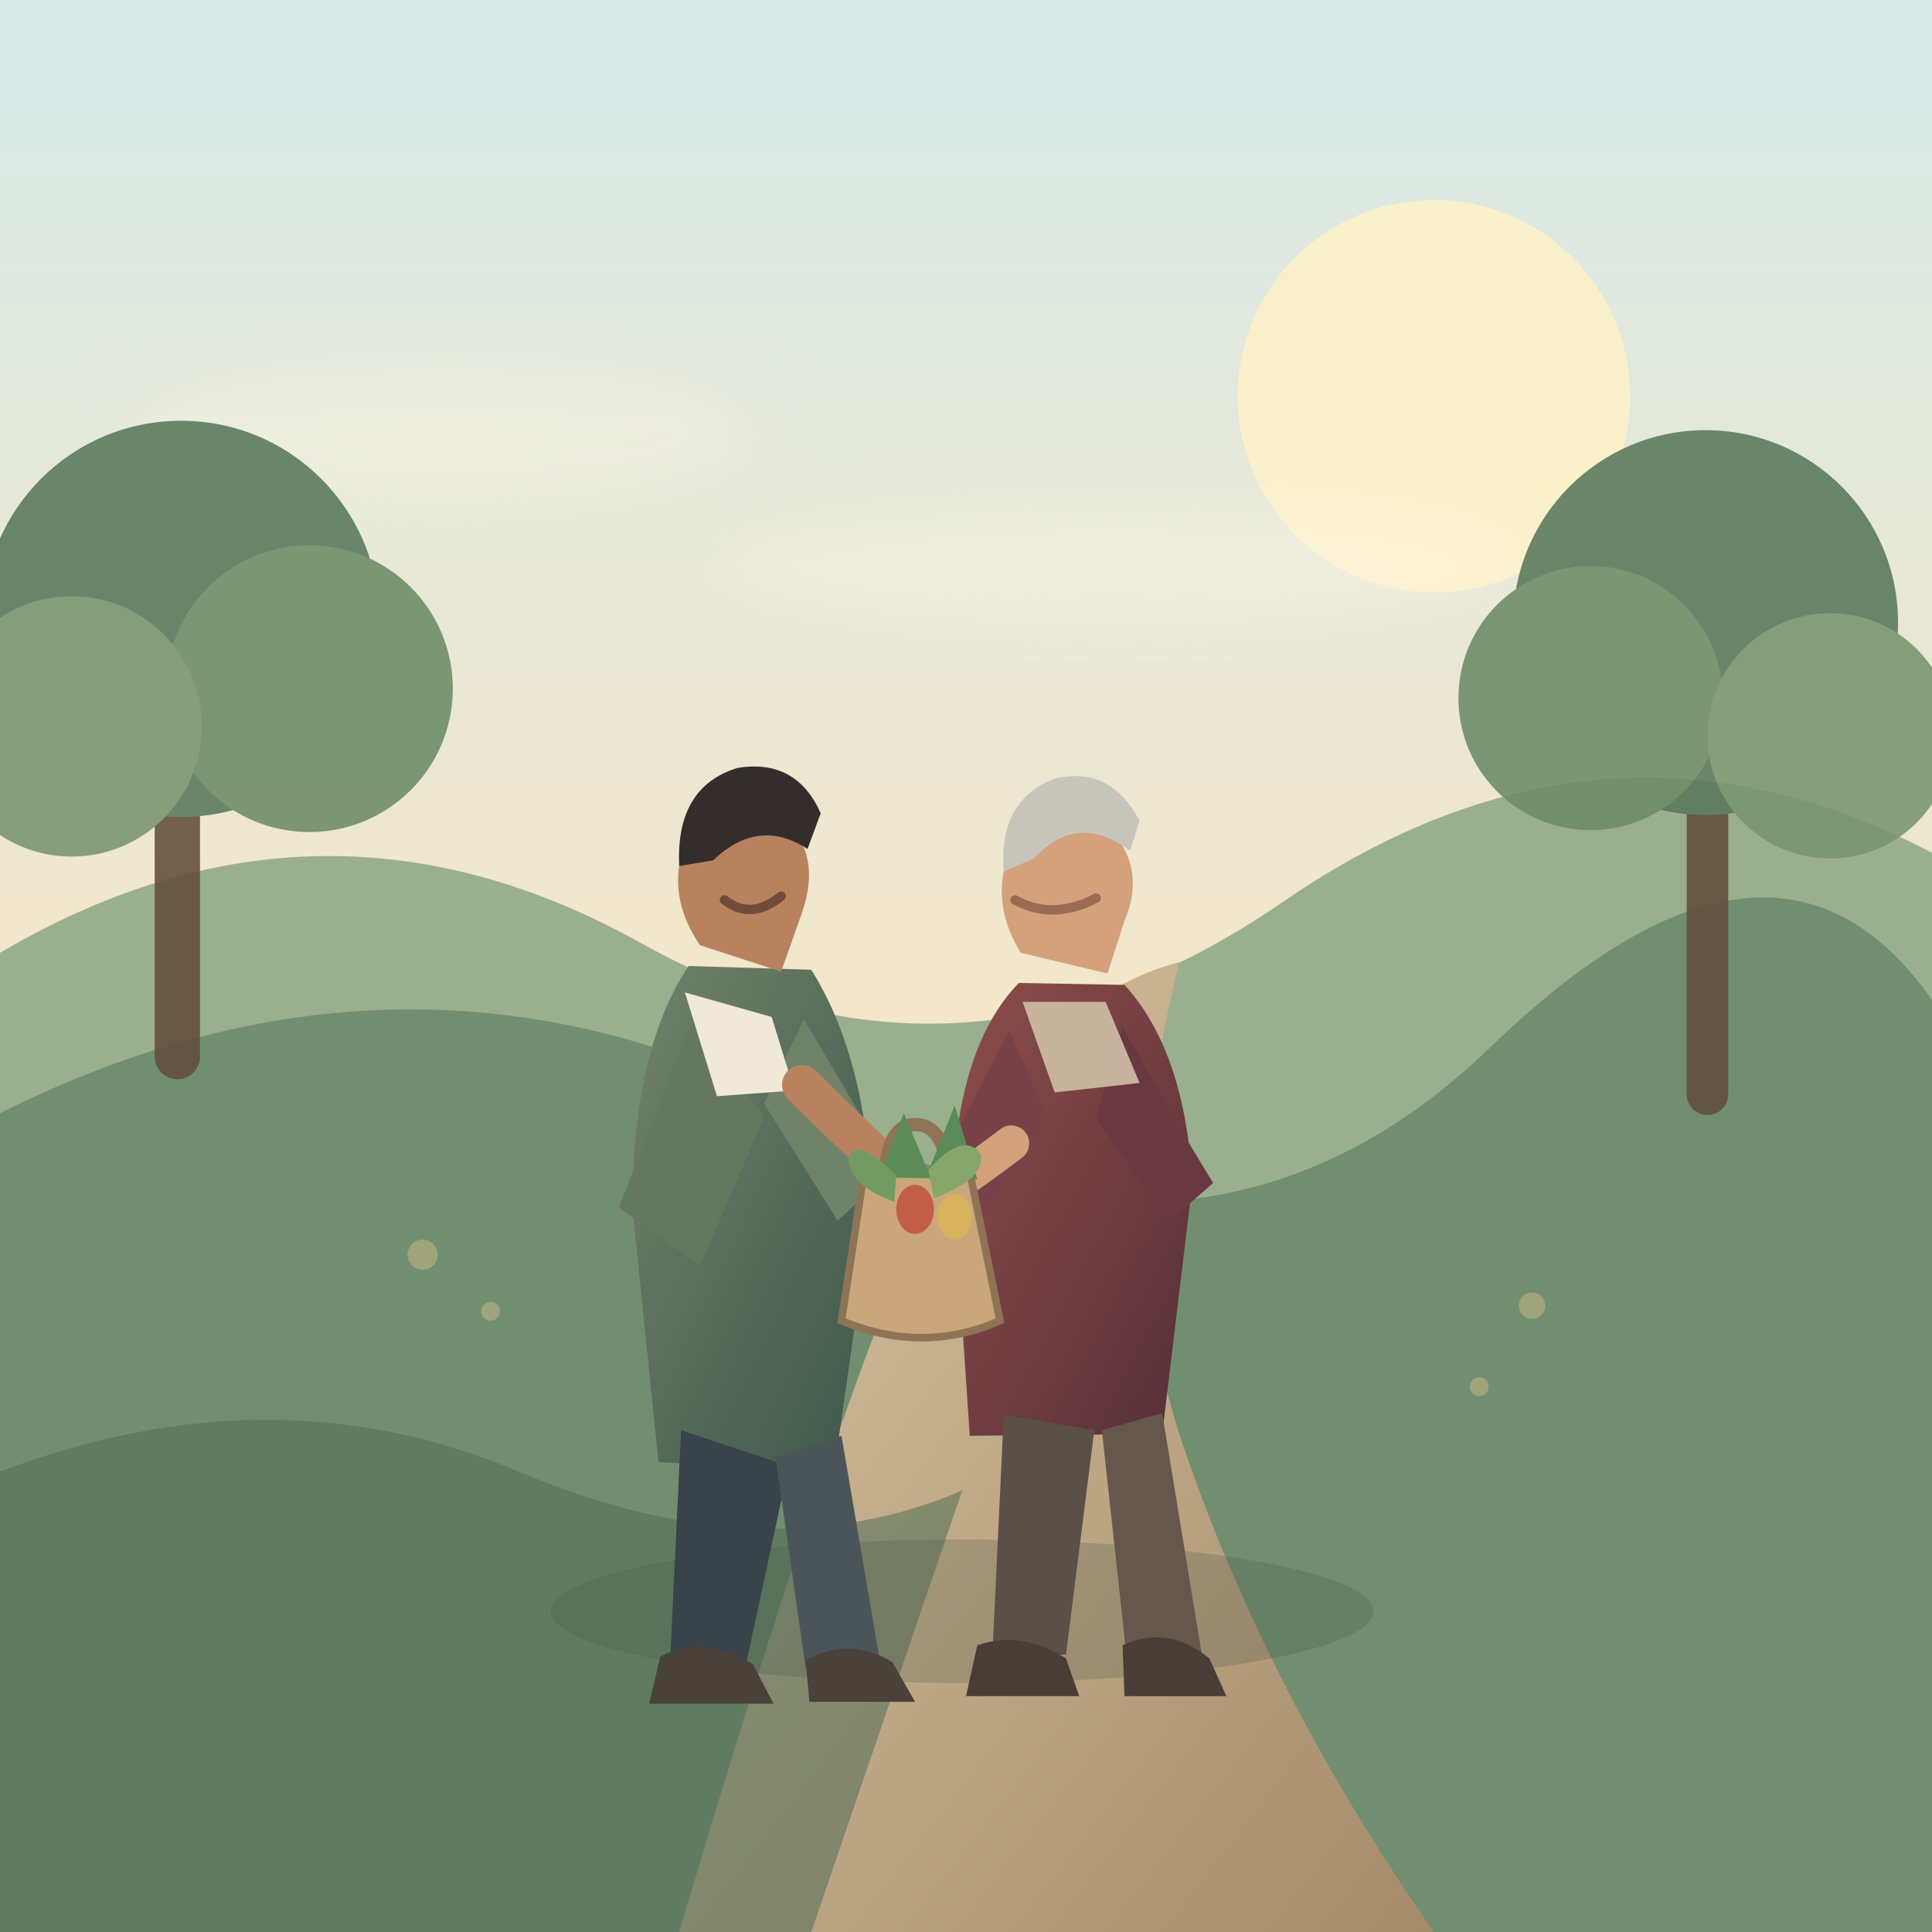
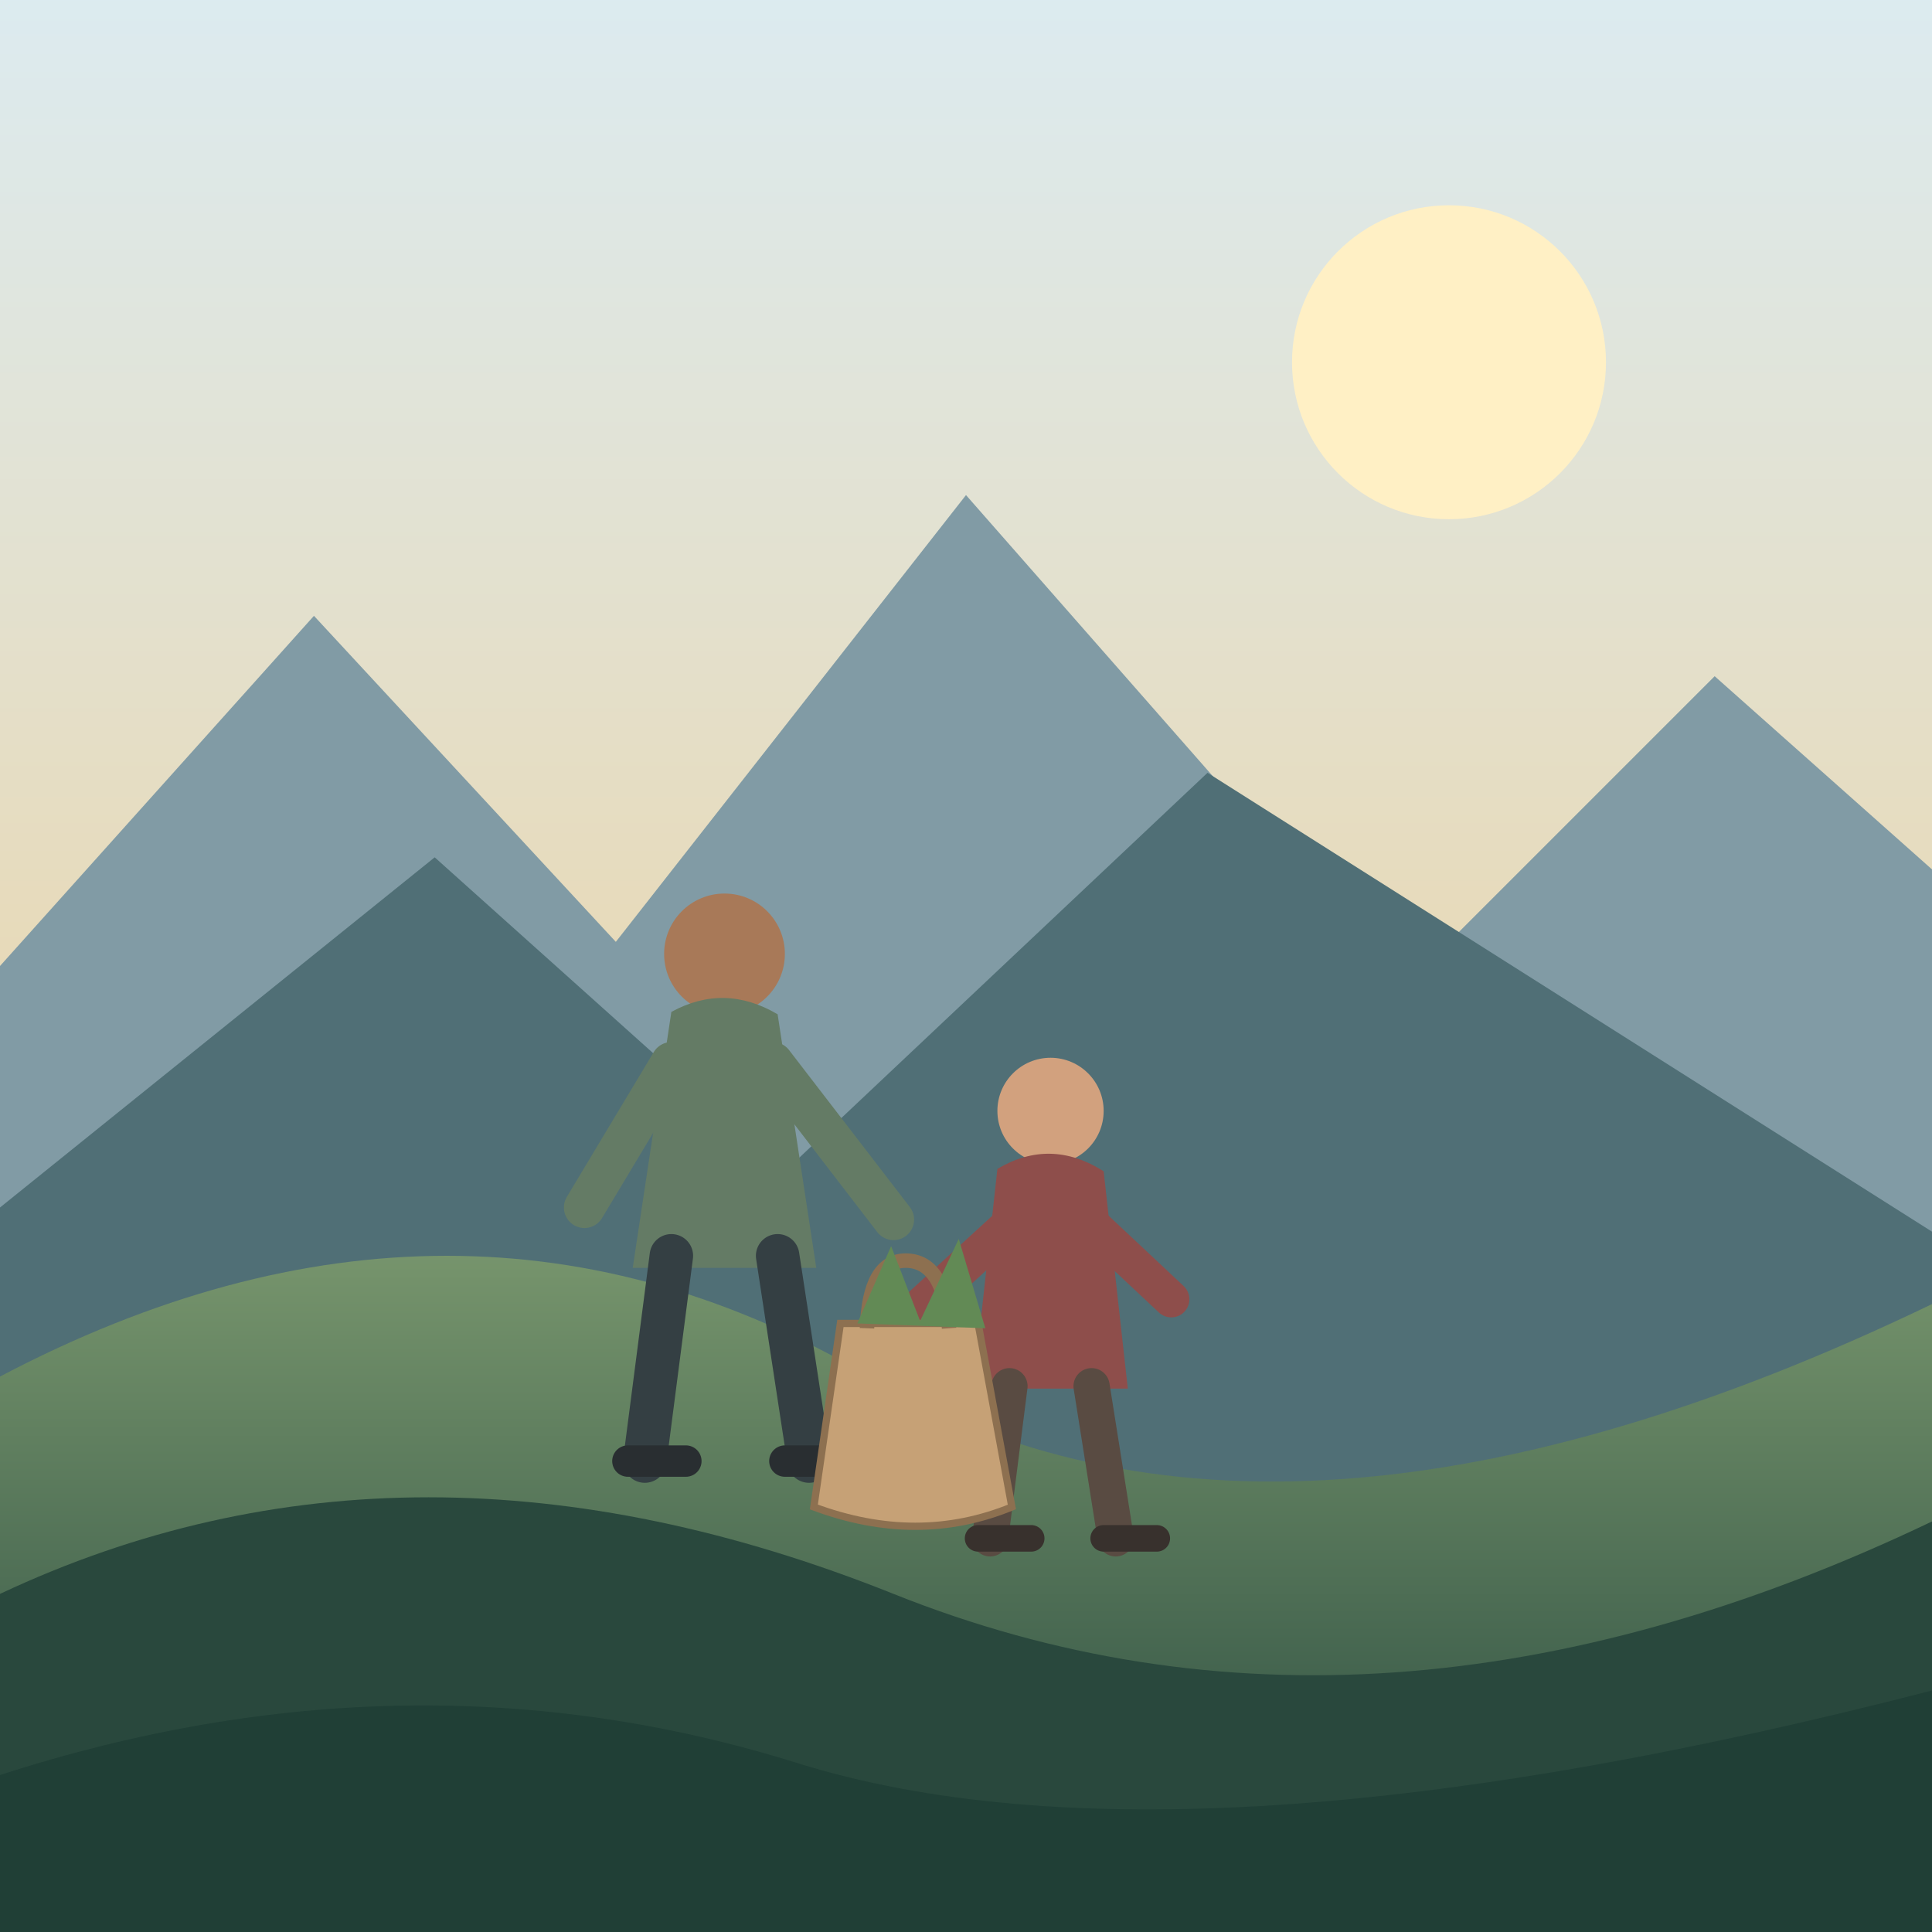
- <svg xmlns="http://www.w3.org/2000/svg" width="1024" height="1024" viewBox="0 0 1024 1024" role="img" aria-label="A quiet act of practical mercy on a neighborhood path">
+ <svg xmlns="http://www.w3.org/2000/svg" width="800" height="800" viewBox="0 0 800 800">
  <defs>
-     <linearGradient id="sky" x1="0" y1="0" x2="0" y2="1">
-       <stop offset="0" stop-color="#d7e9e9" />
-       <stop offset=".62" stop-color="#f8e6c4" />
-       <stop offset="1" stop-color="#f3d6a7" />
+     <linearGradient id="sky" x2="0" y2="1">
+       <stop stop-color="#dcebf0" />
+       <stop offset="1" stop-color="#f3c982" />
    </linearGradient>
-     <linearGradient id="path" x1="0" y1="0" x2="1" y2="1">
-       <stop offset="0" stop-color="#d9c5a2" />
-       <stop offset="1" stop-color="#a58b6a" />
+     <linearGradient id="hill" x2="0" y2="1">
+       <stop stop-color="#76946c" />
+       <stop offset="1" stop-color="#25473d" />
    </linearGradient>
-     <linearGradient id="coat" x1="0" y1="0" x2="1" y2="1">
-       <stop offset="0" stop-color="#71826a" />
-       <stop offset="1" stop-color="#3d574b" />
-     </linearGradient>
-     <linearGradient id="cardigan" x1="0" y1="0" x2="1" y2="1">
-       <stop offset="0" stop-color="#8e4d4a" />
-       <stop offset="1" stop-color="#552f39" />
-     </linearGradient>
-     <filter id="soft">
-       <feGaussianBlur stdDeviation="16" />
-     </filter>
  </defs>
-   <rect width="1024" height="1024" fill="url(#sky)" />
-   <circle cx="760" cy="210" r="104" fill="#fff1c7" opacity=".82" />
-   <g opacity=".38" filter="url(#soft)" fill="#fff8e8">
-     <ellipse cx="235" cy="230" rx="170" ry="42" />
-     <ellipse cx="590" cy="300" rx="220" ry="36" />
+   <rect width="800" height="800" fill="url(#sky)" />
+   <circle cx="600" cy="150" r="65" fill="#fff0c5" />
+   <path d="M0 400 130 255 255 390 400 205 580 410 710 280 800 360V800H0Z" fill="#819ba5" />
+   <path d="M0 500 180 355 325 485 500 320 800 510V800H0Z" fill="#506f76" />
+   <path d="M0 570Q190 470 360 570T800 540V800H0Z" fill="url(#hill)" />
+   <path d="M0 660Q170 580 370 660T800 630V800H0Z" fill="#29483d" />
+   <g transform="translate(300 395)">
+     <circle cx="0" cy="0" r="25" fill="#a87958" />
+     <path d="M-22 24Q0 12 22 25L38 130H-38Z" fill="#647b65" />
+     <path d="M-22 45 -58 105M20 45 70 110" stroke="#647b65" stroke-width="17" stroke-linecap="round" />
+     <path d="M-22 125 -33 210M22 125 35 210" stroke="#343f43" stroke-width="18" stroke-linecap="round" />
+     <path d="M-40 210h24M25 210h24" stroke="#292e31" stroke-width="13" stroke-linecap="round" />
  </g>
-   <path d="M0 505 Q170 405 340 500 T680 478 T1024 452 V1024 H0Z" fill="#9aaf8d" />
-   <path d="M0 590 Q220 480 430 590 T790 555 T1024 530 V1024 H0Z" fill="#718e70" />
-   <path d="M360 1024 Q425 805 470 690 Q500 620 545 560 Q585 520 625 510 Q590 650 625 760 Q670 895 760 1024Z" fill="url(#path)" />
-   <path d="M0 780 Q145 725 275 780 T510 790 L430 1024 H0Z" fill="#506d56" opacity=".55" />
-   <g opacity=".88">
-     <path d="M94 560 L94 365" stroke="#624d3b" stroke-width="24" stroke-linecap="round" />
-     <circle cx="96" cy="328" r="105" fill="#58785b" />
-     <circle cx="164" cy="365" r="76" fill="#6c8b65" />
-     <circle cx="38" cy="385" r="69" fill="#78956e" />
-     <path d="M905 580 L905 365" stroke="#624d3b" stroke-width="22" stroke-linecap="round" />
-     <circle cx="904" cy="330" r="102" fill="#58785b" />
-     <circle cx="843" cy="370" r="70" fill="#6c8b65" />
-     <circle cx="970" cy="390" r="65" fill="#78956e" />
+   <g transform="translate(435 460)">
+     <circle cx="0" cy="0" r="22" fill="#d2a17e" />
+     <path d="M-22 24Q0 11 22 25L32 115H-32Z" fill="#8e4e4b" />
+     <path d="M-18 48 -53 80M18 48 50 78" stroke="#8e4e4b" stroke-width="15" stroke-linecap="round" />
+     <path d="M-17 114 -25 177M17 114 27 177" stroke="#594b42" stroke-width="15" stroke-linecap="round" />
+     <path d="M-30 177h22M22 177h22" stroke="#38312d" stroke-width="11" stroke-linecap="round" />
  </g>
-   <ellipse cx="510" cy="854" rx="218" ry="38" fill="#435448" opacity=".24" />
-   <g>
-     <path d="M365 512 Q336 555 335 638 L349 775 L442 780 L462 640 Q460 562 430 514Z" fill="url(#coat)" />
-     <path d="M367 540 L328 640 L371 671 L405 592Z" fill="#65785f" />
-     <path d="M426 540 L473 620 L444 647 L405 585Z" fill="#71826a" />
-     <path d="M361 758 L355 884 L395 884 L418 777Z" fill="#39434a" />
-     <path d="M411 772 L427 884 L467 884 L446 761Z" fill="#4b5559" />
-     <path d="M350 878 Q373 866 399 882 L410 903 L344 903Z" fill="#4a413a" />
-     <path d="M427 880 Q450 867 473 881 L485 902 L429 902Z" fill="#4a413a" />
-     <path d="M371 501 Q350 470 367 439 Q383 416 411 432 Q437 449 425 484 L414 515Z" fill="#b9825e" />
-     <path d="M360 459 Q358 417 391 407 Q422 402 435 431 L428 450 Q402 433 378 456Z" fill="#332e2b" />
-     <path d="M384 477 Q398 488 414 475" fill="none" stroke="#714b3b" stroke-width="5" stroke-linecap="round" />
-     <path d="M363 526 L409 539 L421 578 L380 581Z" fill="#f0e8d8" />
-     <path d="M425 575 Q453 603 484 631" fill="none" stroke="#b9825e" stroke-width="21" stroke-linecap="round" />
-   </g>
-   <g>
-     <path d="M540 521 Q508 554 505 627 L514 761 L616 760 L632 627 Q628 557 596 522Z" fill="url(#cardigan)" />
-     <path d="M535 546 Q515 585 492 629 L518 649 L556 594Z" fill="#784047" />
-     <path d="M595 544 Q619 588 643 627 L619 648 L581 592Z" fill="#6a3840" />
-     <path d="M532 750 L526 877 L565 877 L580 758Z" fill="#5a5048" />
-     <path d="M584 758 L597 877 L637 877 L616 749Z" fill="#65574c" />
-     <path d="M518 872 Q541 864 565 879 L572 899 L512 899Z" fill="#493d37" />
-     <path d="M595 872 Q619 861 641 879 L650 899 L596 899Z" fill="#493d37" />
-     <path d="M541 505 Q522 474 539 443 Q558 414 584 435 Q609 458 596 488 L587 516Z" fill="#d4a17c" />
-     <path d="M532 462 Q529 425 558 413 Q588 405 604 435 L599 451 Q571 430 548 455Z" fill="#c7c5bb" />
-     <path d="M538 477 Q558 488 581 476" fill="none" stroke="#9a6a54" stroke-width="5" stroke-linecap="round" />
-     <path d="M542 531 L586 531 L604 574 L559 579Z" fill="#cbb8a0" opacity=".96" />
-     <path d="M536 606 Q511 625 493 636" fill="none" stroke="#d4a17c" stroke-width="19" stroke-linecap="round" />
-   </g>
-   <g>
-     <path d="M458 621 L514 621 L530 700 Q489 718 446 700Z" fill="#caa77a" stroke="#8f7355" stroke-width="4" />
-     <path d="M469 625 Q470 596 485 596 Q501 596 503 625" fill="none" stroke="#8f7355" stroke-width="7" stroke-linecap="round" />
-     <path d="M466 624 L479 590 L492 621 L506 586 L518 625" fill="#5b8b57" />
-     <path d="M475 623 Q454 602 450 613 Q449 628 474 637Z" fill="#729b62" />
-     <path d="M492 620 Q511 599 520 612 Q522 625 495 635Z" fill="#86a66b" />
-     <ellipse cx="485" cy="641" rx="10" ry="13" fill="#c35e46" />
-     <ellipse cx="506" cy="645" rx="9" ry="12" fill="#d7b35c" />
-   </g>
-   <g opacity=".4" fill="#e5c58c">
-     <circle cx="224" cy="665" r="8" />
-     <circle cx="260" cy="695" r="5" />
-     <circle cx="812" cy="692" r="7" />
-     <circle cx="784" cy="735" r="5" />
-   </g>
+   <path d="M348 548 405 548 419 624Q380 640 337 624Z" fill="#c6a176" stroke="#8d7050" stroke-width="3" />
+   <path d="M359 550Q360 522 375 522Q391 522 393 550" fill="none" stroke="#8d7050" stroke-width="6" />
+   <path d="M355 548 369 516 381 547 397 513 408 550" fill="#628a55" />
+   <path d="M0 735Q170 680 330 730T800 700V800H0Z" fill="#203f36" />
</svg>
